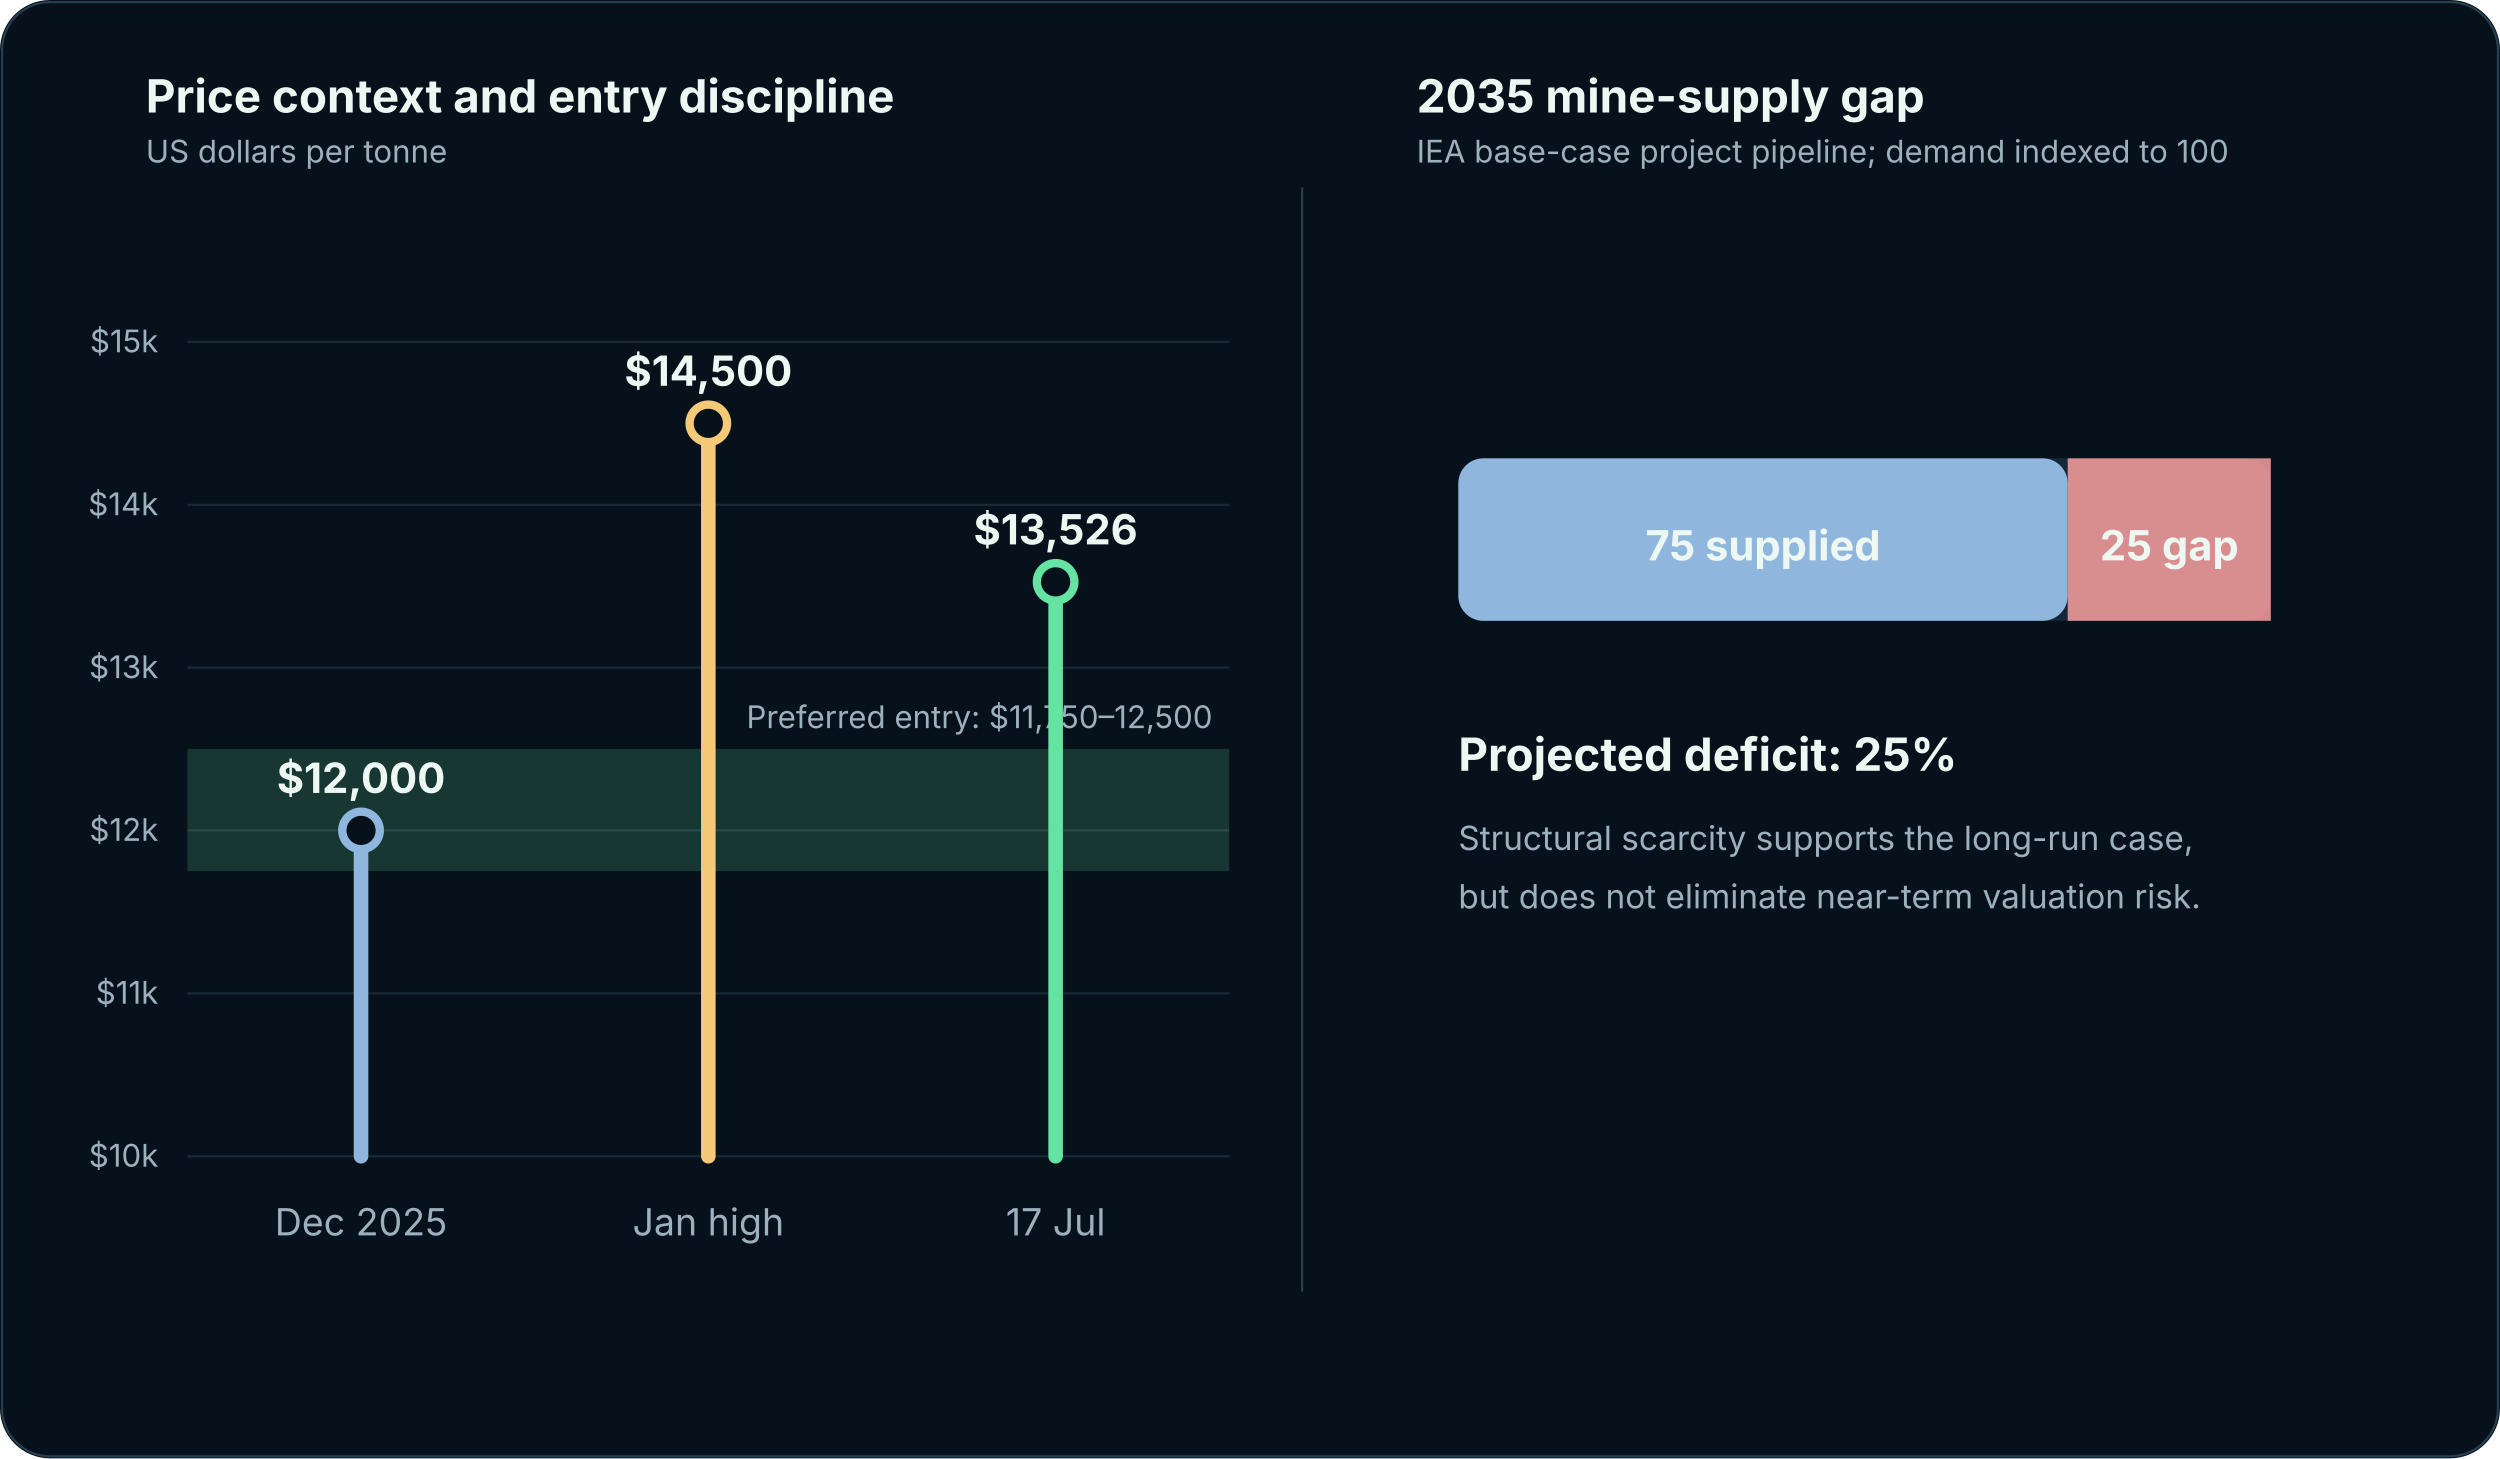
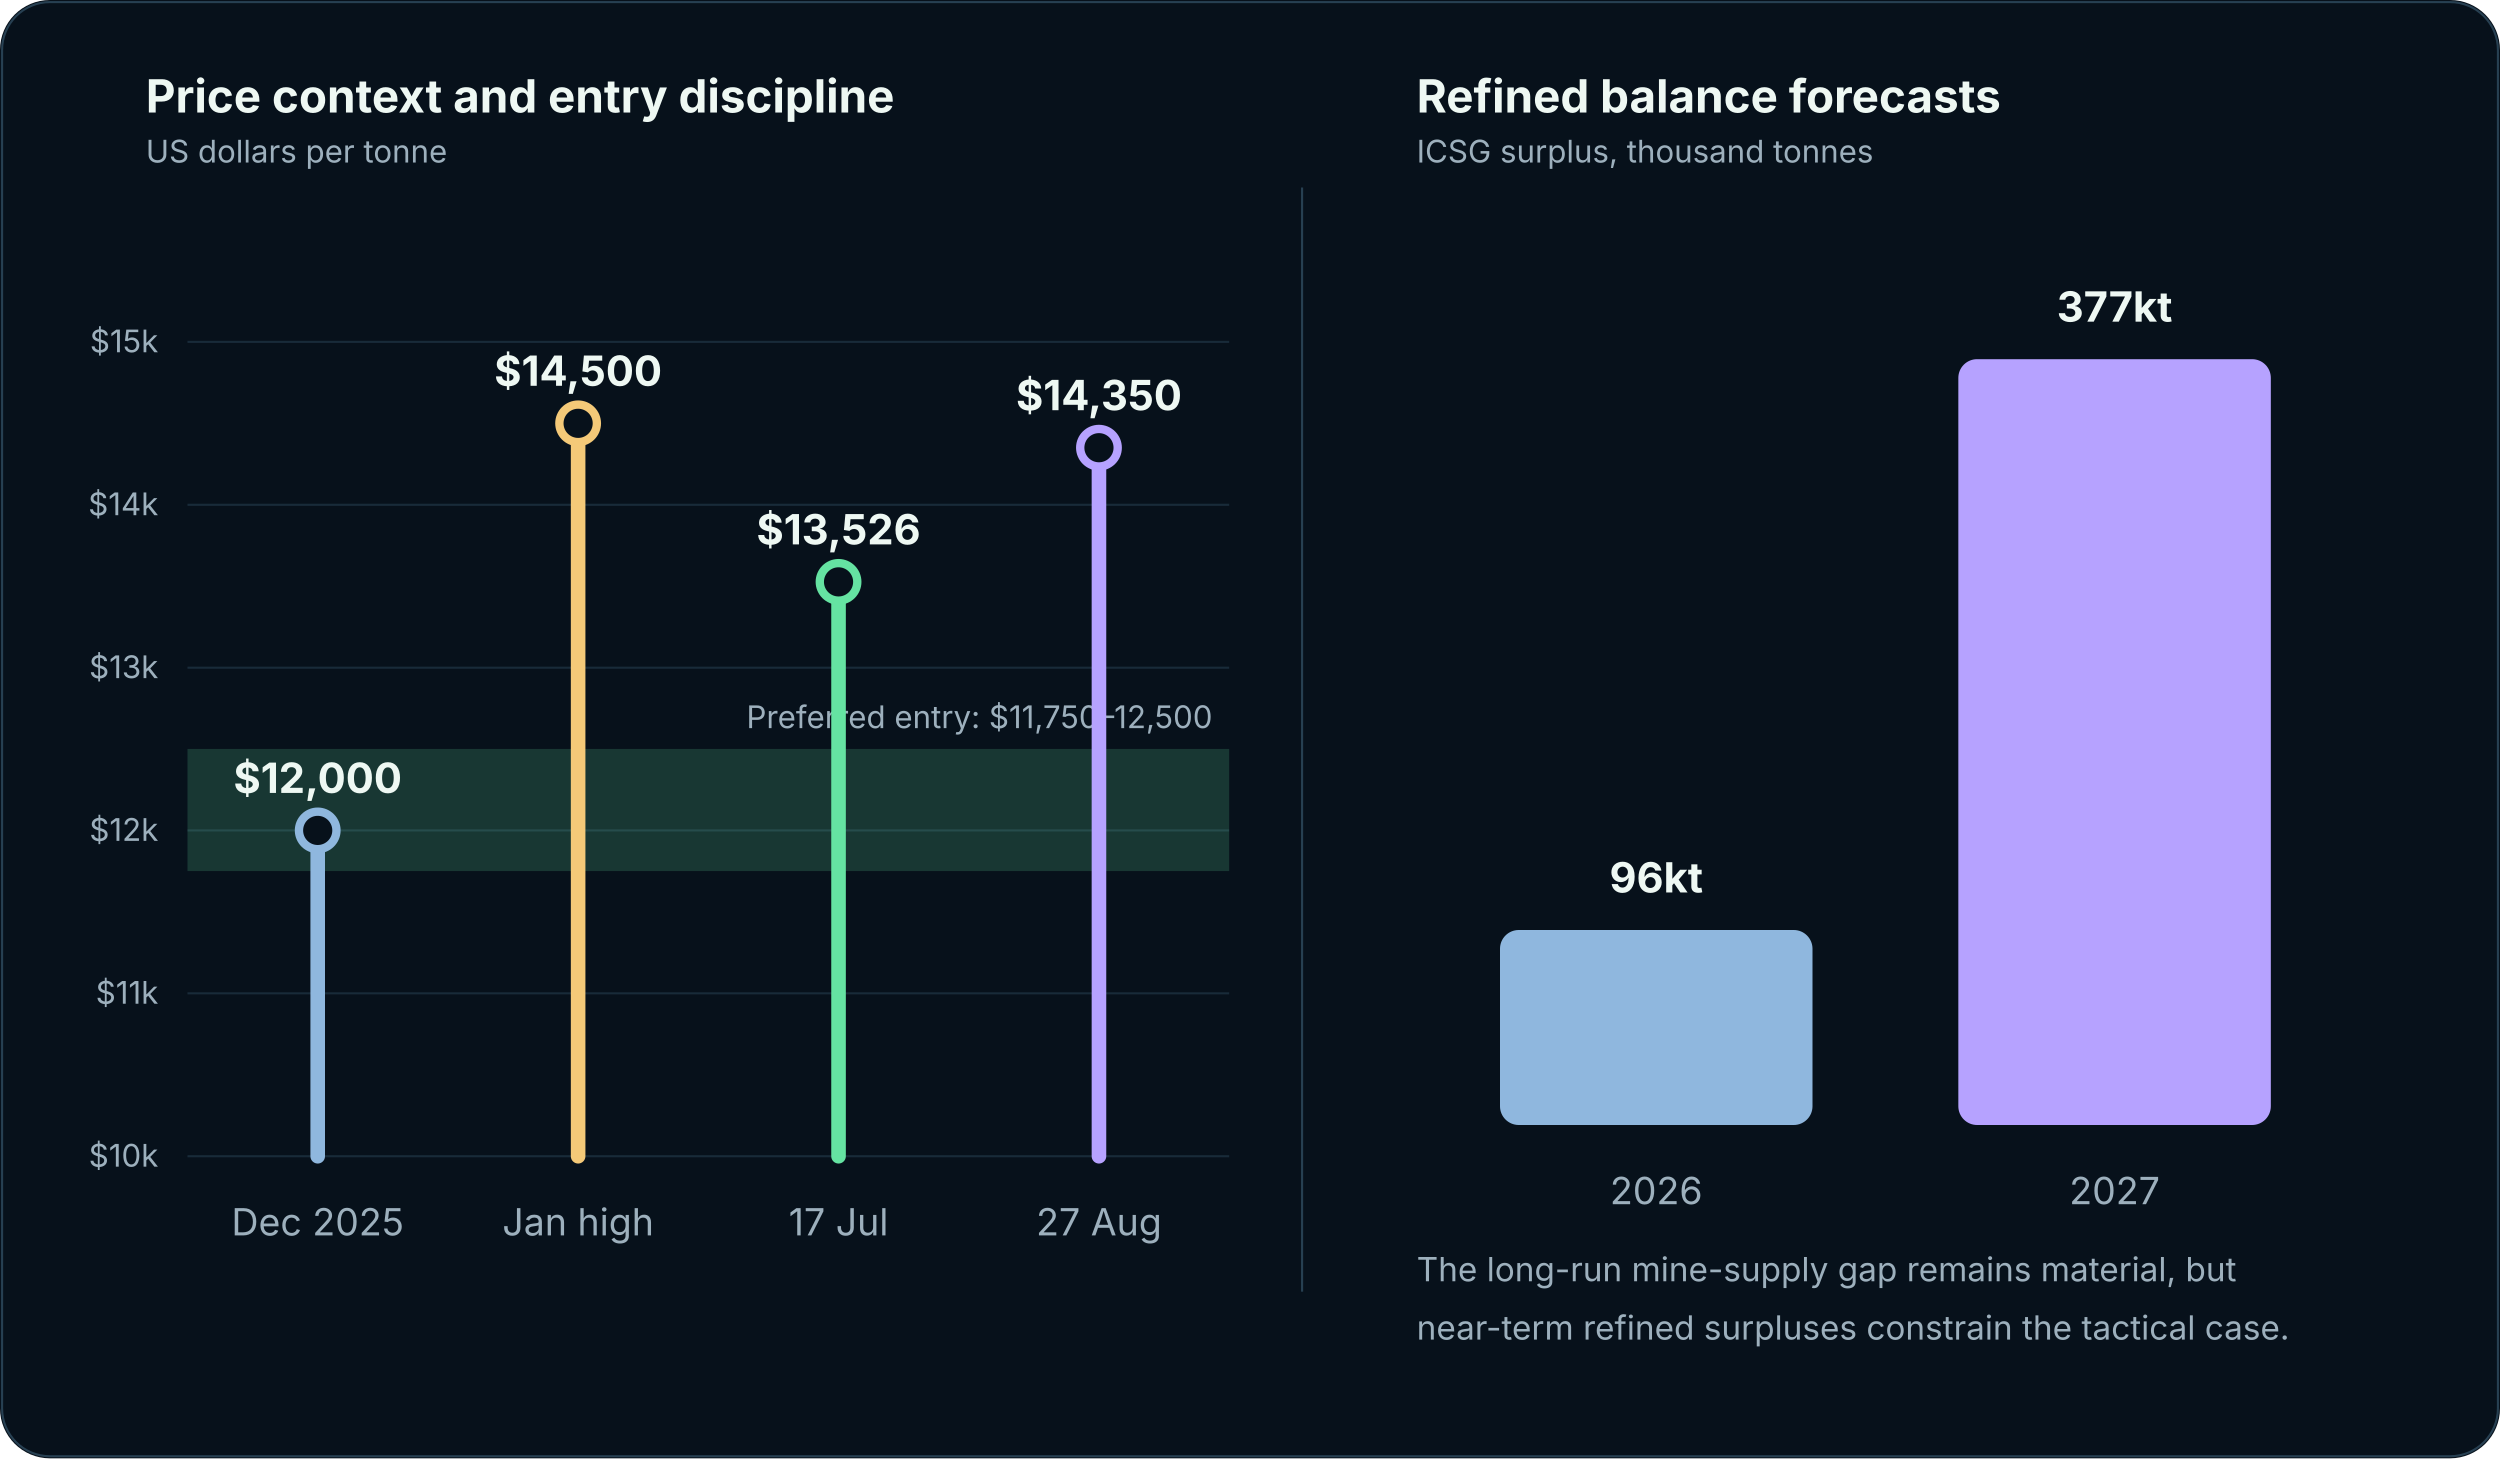
- <svg xmlns="http://www.w3.org/2000/svg" width="1200" height="700" viewBox="0 0 1200 700" role="img" aria-label="Copper price context, preferred entry band and projected 2035 supply gap">
+ <svg xmlns="http://www.w3.org/2000/svg" width="1200" height="700" viewBox="0 0 1200 700" role="img" aria-label="Copper price context, preferred entry band and refined balance forecasts">
  <defs>
    <filter id="shadow" x="-20%" y="-20%" width="140%" height="140%">
      <feDropShadow dx="0" dy="10" stdDeviation="16" flood-color="#000" flood-opacity="0.22" />
    </filter>
    <linearGradient id="greenFill" x1="0" y1="0" x2="0" y2="1">
      <stop offset="0" stop-color="#65e3a2" stop-opacity="0.42" />
      <stop offset="1" stop-color="#65e3a2" stop-opacity="0.04" />
    </linearGradient>
    <linearGradient id="blueFill" x1="0" y1="0" x2="0" y2="1">
      <stop offset="0" stop-color="#8fb7de" stop-opacity="0.42" />
      <stop offset="1" stop-color="#8fb7de" stop-opacity="0.04" />
    </linearGradient>
  </defs>
  <rect width="100%" height="100%" rx="24" fill="#07111b" />
  <rect x="1" y="1" width="1198" height="698" rx="23" fill="none" stroke="#274052" />
  <style>text{font-family:Inter,ui-sans-serif,system-ui,-apple-system,BlinkMacSystemFont,"Segoe UI",sans-serif}.label{fill:#9db0bd;font-size:18px}.small{fill:#9db0bd;font-size:15px}.value{fill:#eef8f3;font-size:20px;font-weight:650}.axis{stroke:#274052;stroke-width:1}.headline{fill:#eef8f3;font-size:22px;font-weight:650}.note{fill:#9db0bd;font-size:16px}</style>
  <text class="headline" x="70" y="54">Price context and entry discipline</text>
  <text class="small" x="70" y="78">US dollars per tonne</text>
  <line class="axis" x1="90" y1="555.0" x2="590" y2="555.0" opacity="0.55" />
  <text class="small" x="76" y="560.0" text-anchor="end">$10k</text>
  <line class="axis" x1="90" y1="476.8" x2="590" y2="476.8" opacity="0.55" />
  <text class="small" x="76" y="481.8" text-anchor="end">$11k</text>
  <line class="axis" x1="90" y1="398.6" x2="590" y2="398.6" opacity="0.55" />
  <text class="small" x="76" y="403.6" text-anchor="end">$12k</text>
  <line class="axis" x1="90" y1="320.5" x2="590" y2="320.5" opacity="0.55" />
  <text class="small" x="76" y="325.5" text-anchor="end">$13k</text>
  <line class="axis" x1="90" y1="242.3" x2="590" y2="242.3" opacity="0.55" />
  <text class="small" x="76" y="247.3" text-anchor="end">$14k</text>
  <line class="axis" x1="90" y1="164.1" x2="590" y2="164.1" opacity="0.55" />
  <text class="small" x="76" y="169.1" text-anchor="end">$15k</text>
  <rect x="90" y="359.5" width="500" height="58.6" fill="#65e3a2" opacity="0.18" />
  <text class="small" x="582" y="349.5" text-anchor="end">Preferred entry: $11,750–12,500</text>
-   <line x1="173.3" y1="555" x2="173.3" y2="398.6" stroke="#8fb7de" stroke-width="7" stroke-linecap="round" />
-   <circle cx="173.3" cy="398.6" r="9" fill="#07111b" stroke="#8fb7de" stroke-width="4" />
-   <text class="value" x="173.3" y="380.6" text-anchor="middle">$12,000</text>
-   <text class="label" x="173.3" y="593" text-anchor="middle">Dec 2025</text>
-   <line x1="340.0" y1="555" x2="340.0" y2="203.2" stroke="#f4c978" stroke-width="7" stroke-linecap="round" />
-   <circle cx="340.0" cy="203.2" r="9" fill="#07111b" stroke="#f4c978" stroke-width="4" />
-   <text class="value" x="340.0" y="185.2" text-anchor="middle">$14,500</text>
-   <text class="label" x="340.0" y="593" text-anchor="middle">Jan high</text>
-   <line x1="506.7" y1="555" x2="506.7" y2="279.3" stroke="#65e3a2" stroke-width="7" stroke-linecap="round" />
-   <circle cx="506.7" cy="279.3" r="9" fill="#07111b" stroke="#65e3a2" stroke-width="4" />
-   <text class="value" x="506.7" y="261.3" text-anchor="middle">$13,526</text>
-   <text class="label" x="506.7" y="593" text-anchor="middle">17 Jul</text>
+   <line x1="152.5" y1="555" x2="152.5" y2="398.6" stroke="#8fb7de" stroke-width="7" stroke-linecap="round" />
+   <circle cx="152.5" cy="398.6" r="9" fill="#07111b" stroke="#8fb7de" stroke-width="4" />
+   <text class="value" x="152.5" y="380.6" text-anchor="middle">$12,000</text>
+   <text class="label" x="152.5" y="593" text-anchor="middle">Dec 2025</text>
+   <line x1="277.5" y1="555" x2="277.5" y2="203.2" stroke="#f4c978" stroke-width="7" stroke-linecap="round" />
+   <circle cx="277.5" cy="203.2" r="9" fill="#07111b" stroke="#f4c978" stroke-width="4" />
+   <text class="value" x="277.5" y="185.2" text-anchor="middle">$14,500</text>
+   <text class="label" x="277.5" y="593" text-anchor="middle">Jan high</text>
+   <line x1="402.5" y1="555" x2="402.5" y2="279.3" stroke="#65e3a2" stroke-width="7" stroke-linecap="round" />
+   <circle cx="402.5" cy="279.3" r="9" fill="#07111b" stroke="#65e3a2" stroke-width="4" />
+   <text class="value" x="402.5" y="261.3" text-anchor="middle">$13,526</text>
+   <text class="label" x="402.5" y="593" text-anchor="middle">17 Jul</text>
+   <line x1="527.5" y1="555" x2="527.5" y2="214.9" stroke="#b6a2ff" stroke-width="7" stroke-linecap="round" />
+   <circle cx="527.5" cy="214.9" r="9" fill="#07111b" stroke="#b6a2ff" stroke-width="4" />
+   <text class="value" x="527.5" y="196.9" text-anchor="middle">$14,350</text>
+   <text class="label" x="527.5" y="593" text-anchor="middle">27 Aug</text>
  <line x1="625" y1="90" x2="625" y2="620" stroke="#274052" />
-   <text class="headline" x="680" y="54">2035 mine-supply gap</text>
-   <text class="small" x="680" y="78">IEA base-case project pipeline; demand indexed to 100</text>
-   <rect x="700" y="220" width="390" height="78" rx="12" fill="#142838" />
-   <rect x="700" y="220" width="292.5" height="78" rx="12" fill="#8fb7de" />
-   <rect x="992.5" y="220" width="97.5" height="78" rx="0" fill="#f29a9a" opacity="0.88" />
-   <text class="value" x="846.25" y="269" text-anchor="middle">75 supplied</text>
-   <text class="value" x="1041.25" y="269" text-anchor="middle">25 gap</text>
-   <text class="headline" x="700" y="370">Projected deficit: 25%</text>
-   <text class="note" x="700" y="408">Structural scarcity supports the long-run case,</text>
-   <text class="note" x="700" y="436">but does not eliminate near-term valuation risk.</text>
+   <text class="headline" x="680" y="54">Refined balance forecasts</text>
+   <text class="small" x="680" y="78">ICSG surplus, thousand tonnes</text>
+   <rect x="720" y="446.4" width="150" height="93.6" rx="9" fill="#8fb7de" />
+   <text class="value" x="795.0" y="428.4" text-anchor="middle">96kt</text>
+   <text class="label" x="795.0" y="578" text-anchor="middle">2026</text>
+   <rect x="940" y="172.4" width="150" height="367.6" rx="9" fill="#b6a2ff" />
+   <text class="value" x="1015.0" y="154.4" text-anchor="middle">377kt</text>
+   <text class="label" x="1015.0" y="578" text-anchor="middle">2027</text>
+   <text class="note" x="680" y="615">The long-run mine-supply gap remains material, but</text>
+   <text class="note" x="680" y="643">near-term refined surpluses constrain the tactical case.</text>
</svg>
